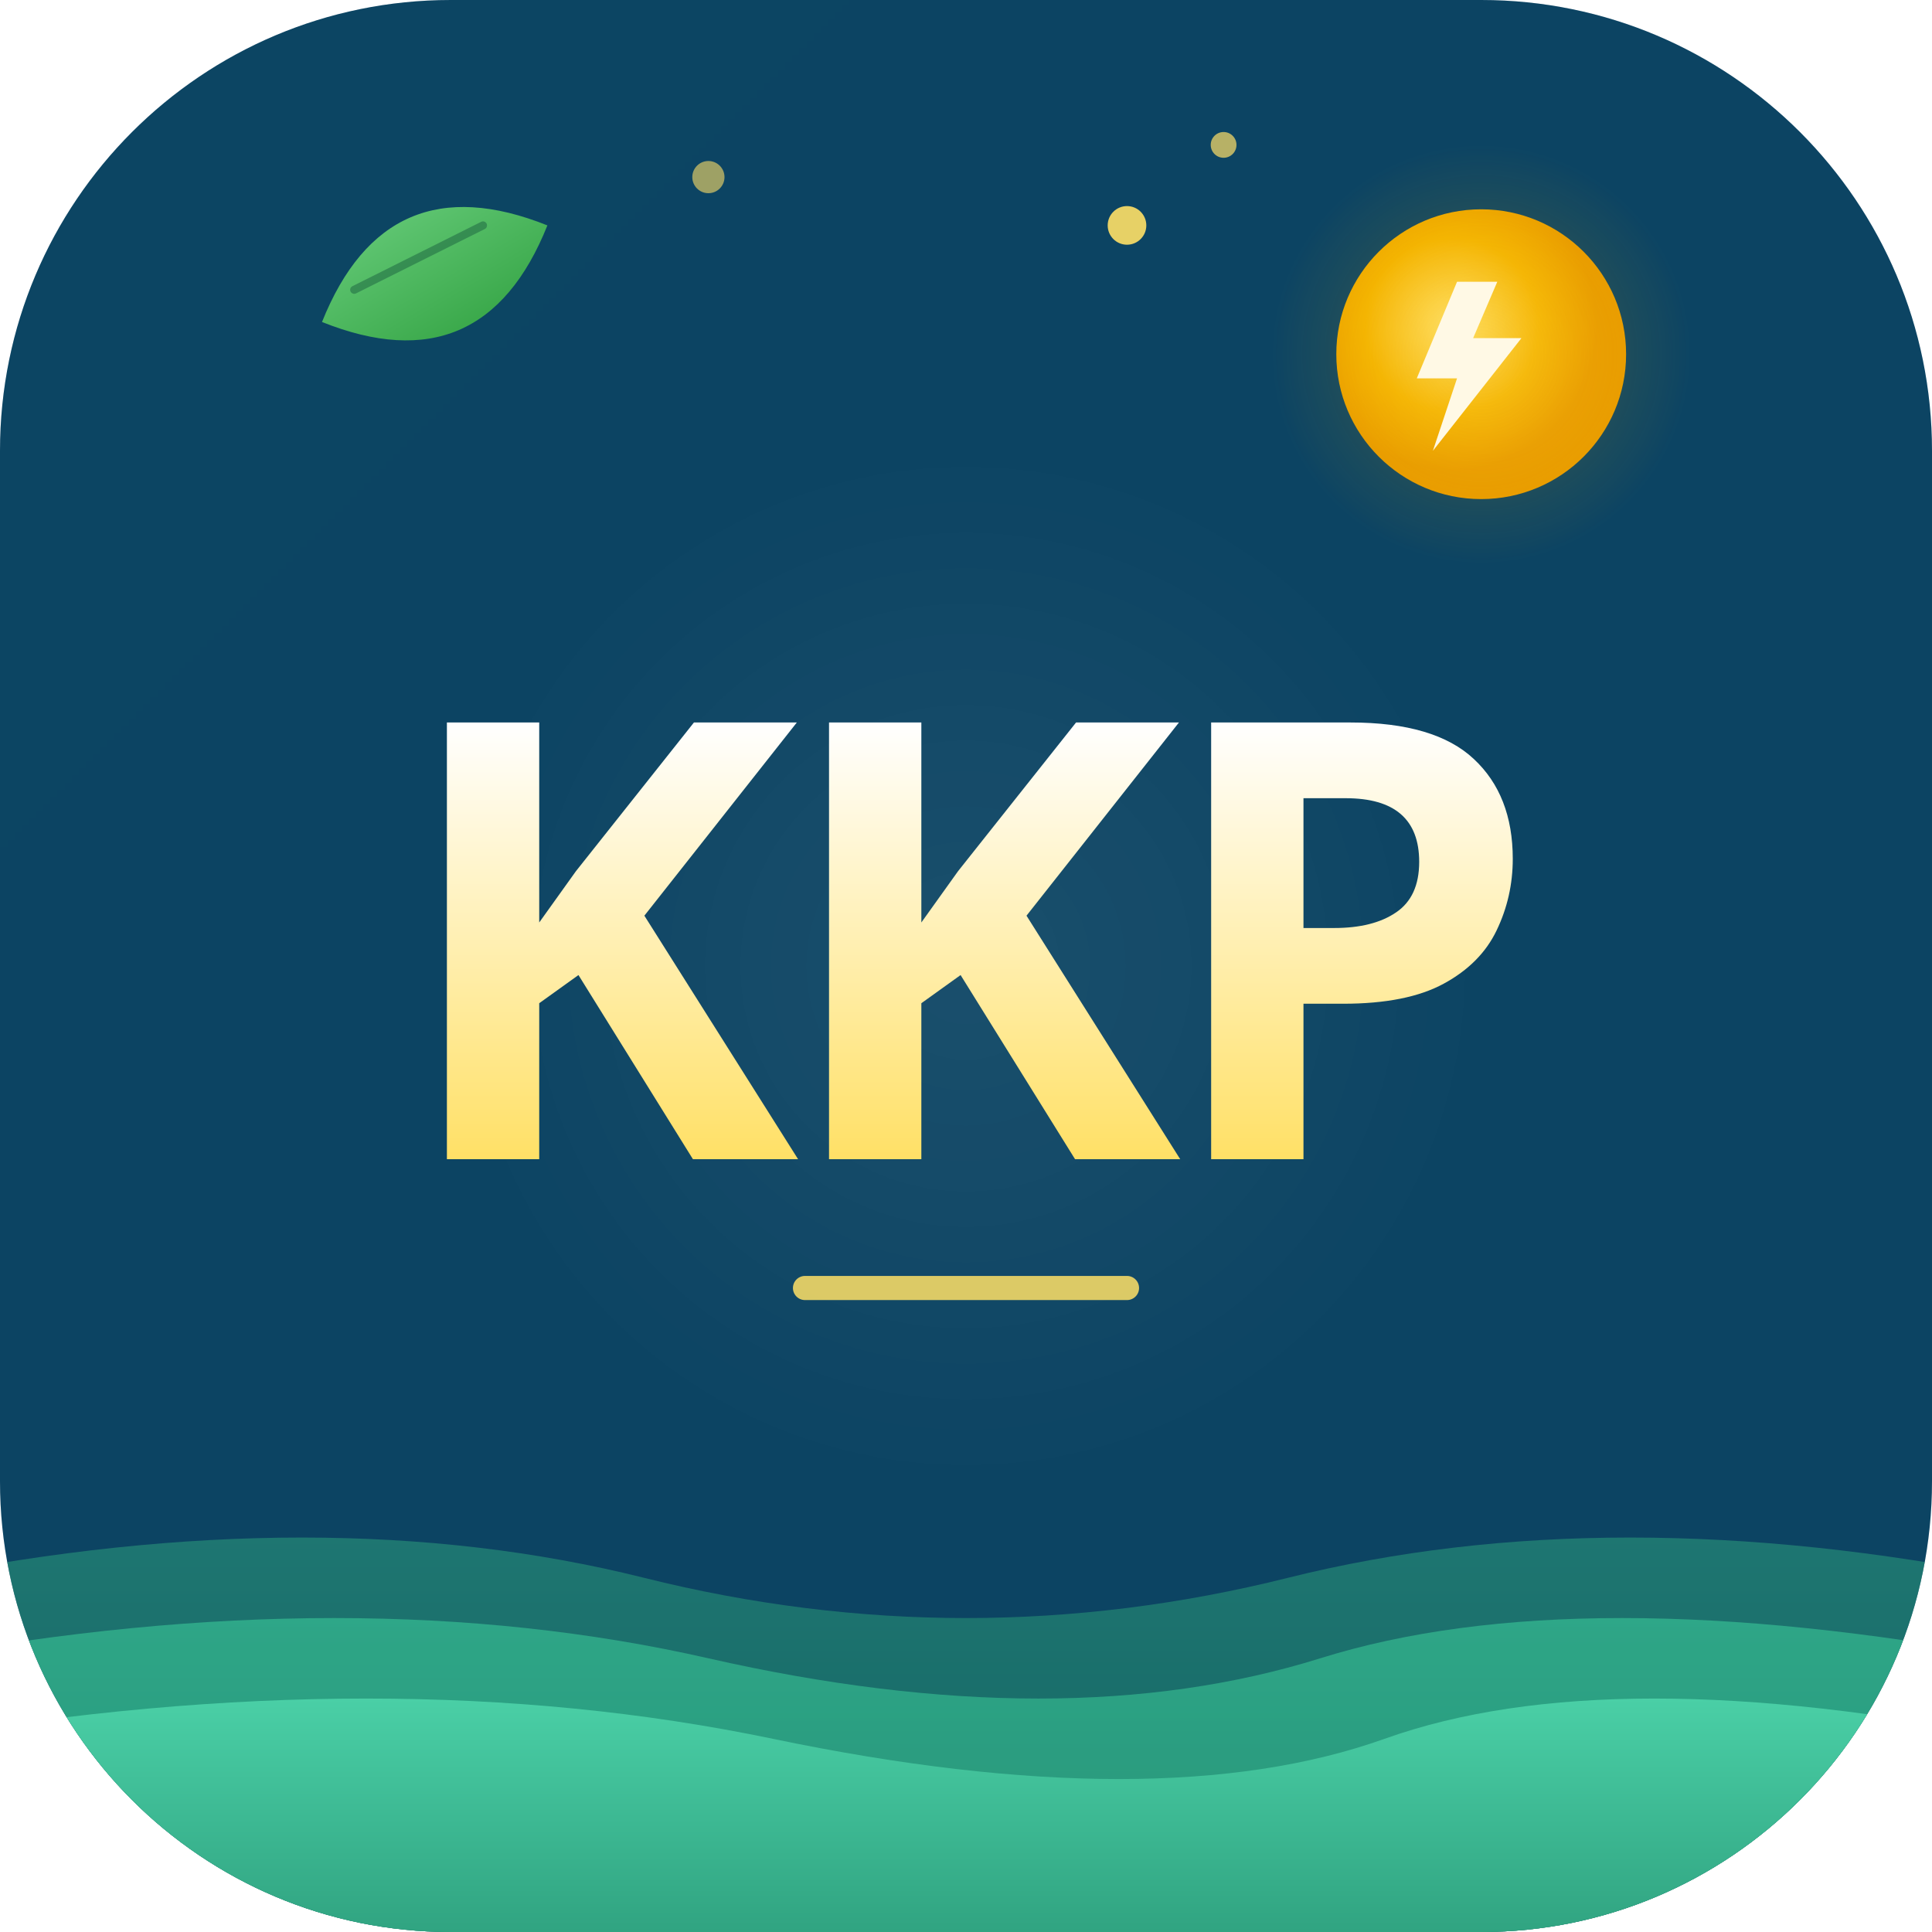
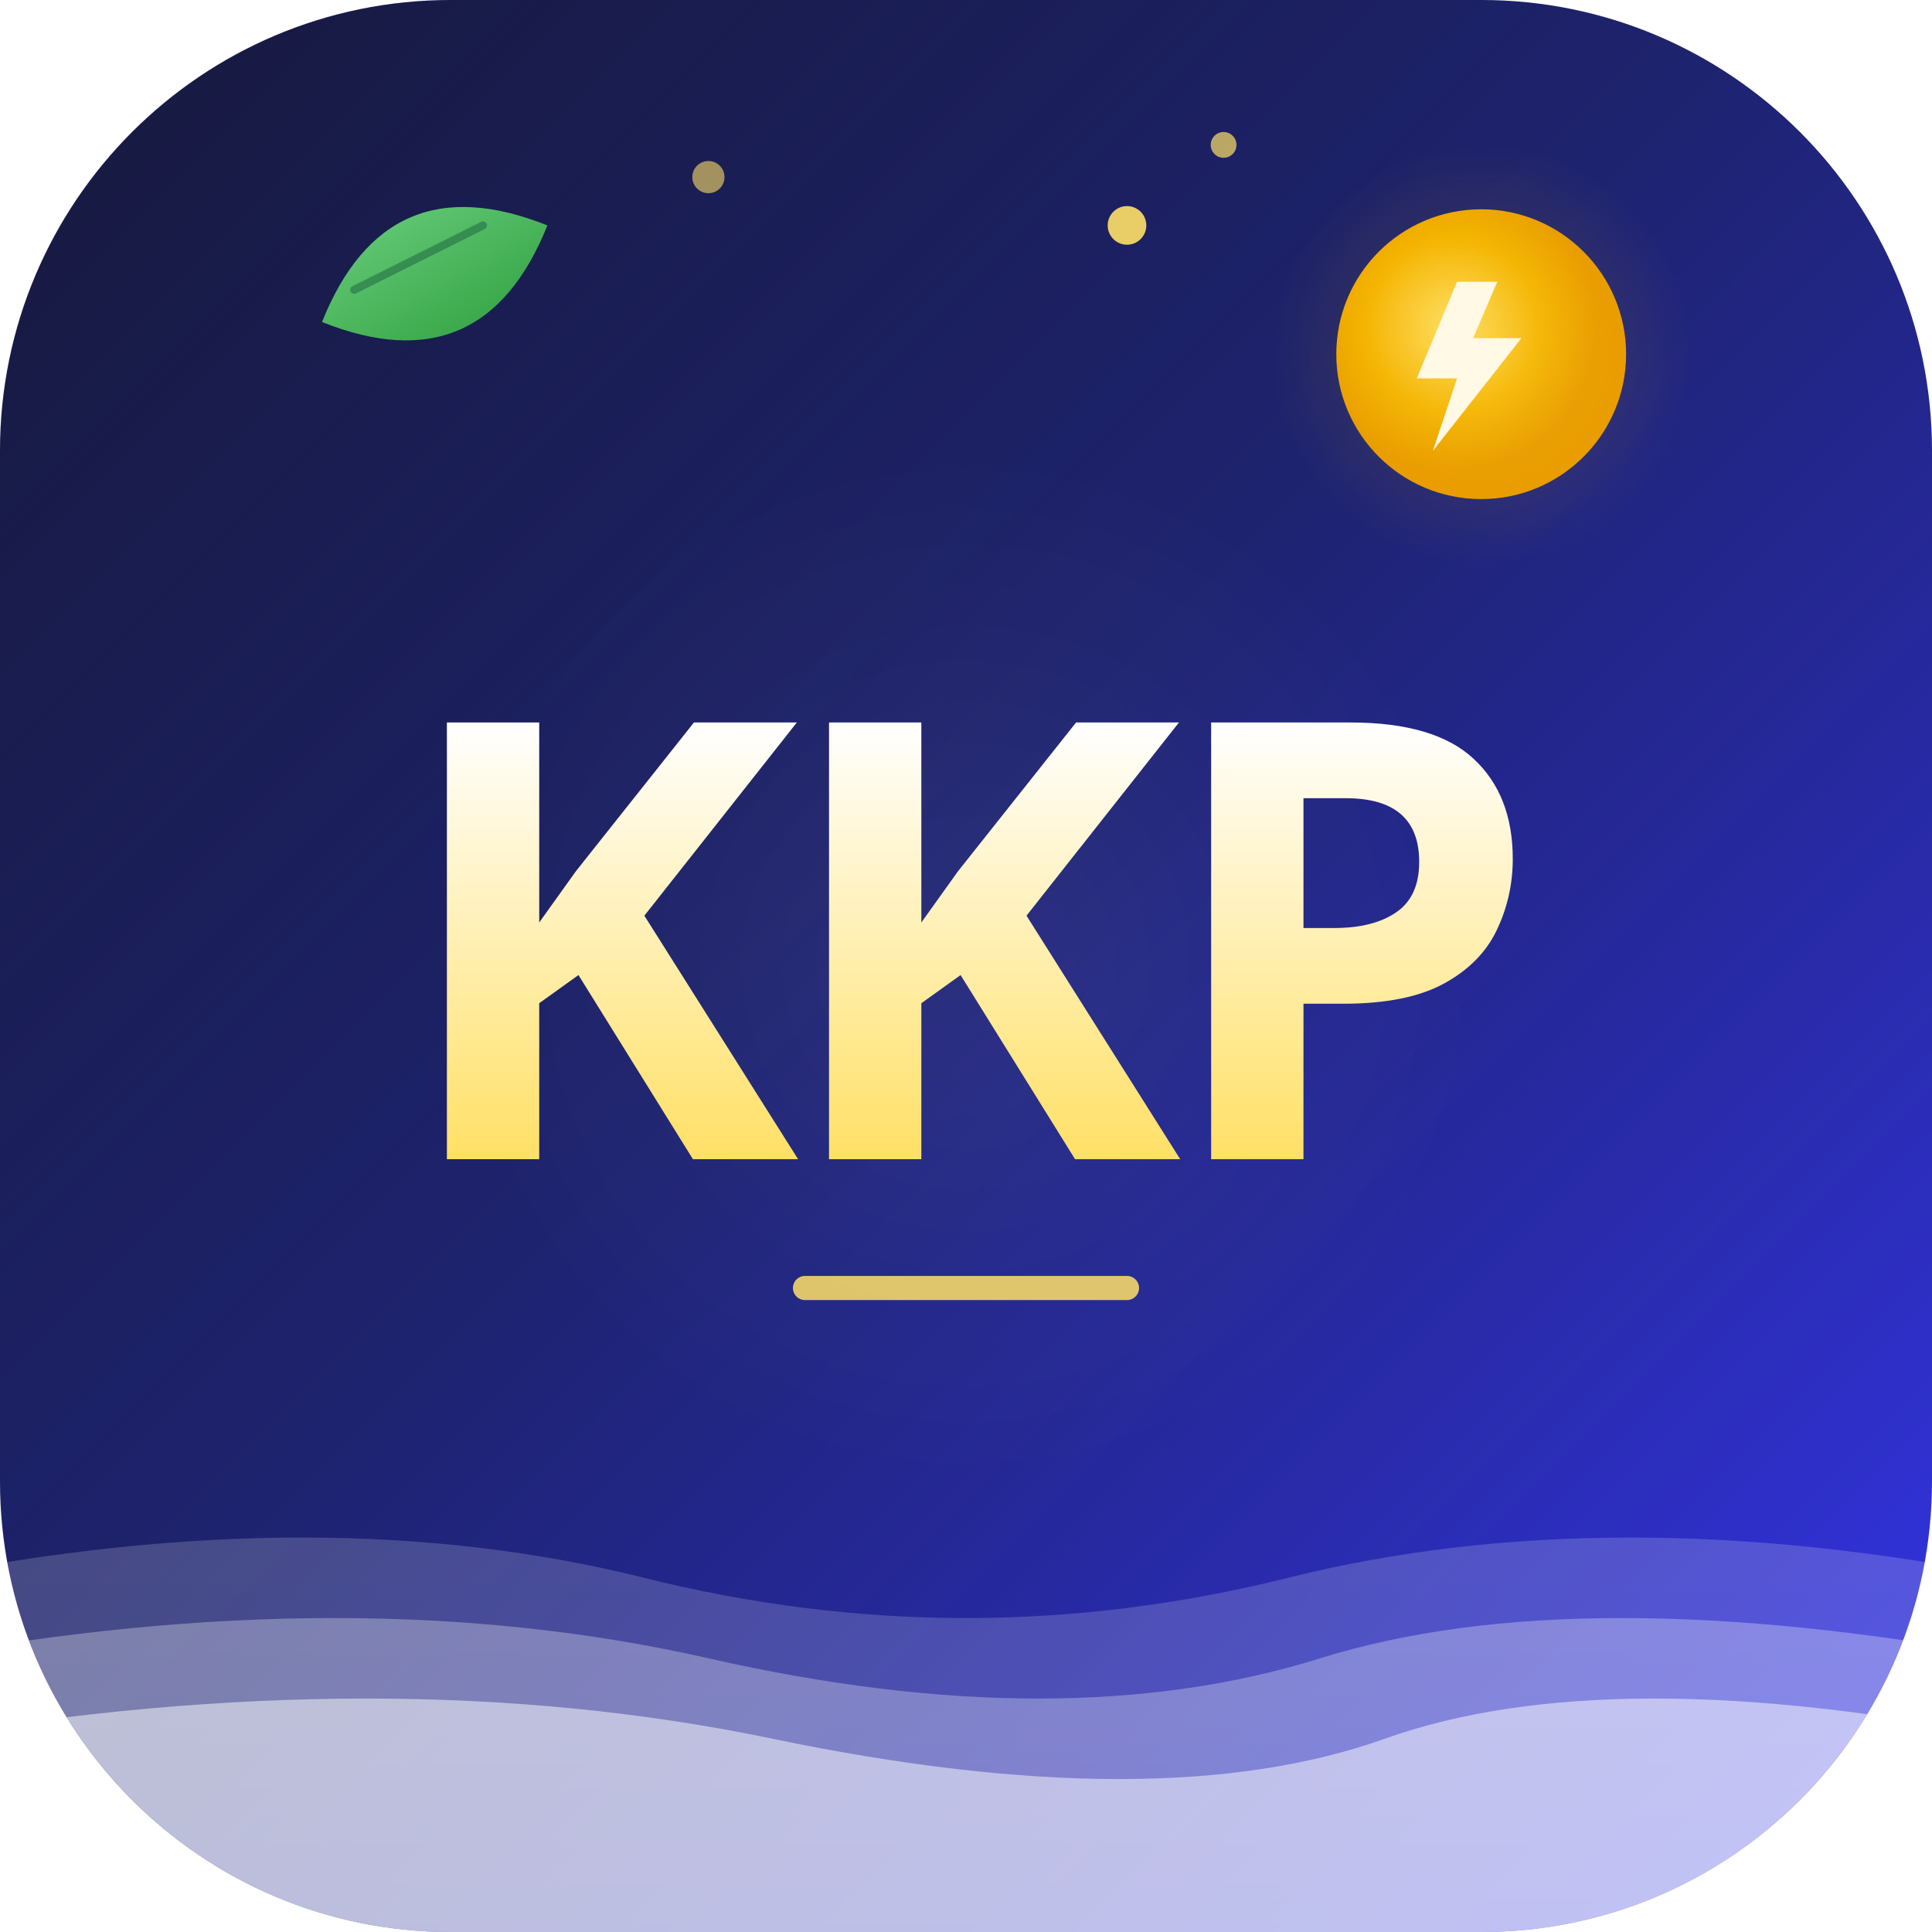
<svg xmlns="http://www.w3.org/2000/svg" viewBox="0 0 120 120" fill="none">
  <defs>
    <clipPath id="iconMask">
      <rect width="120" height="120" rx="28" />
    </clipPath>
-   </defs>
-   <g clip-path="url(#iconMask)">
-     <rect width="120" height="120" fill="url(#bgGradient)" />
-     <rect width="120" height="120" fill="url(#shimmerGradient)" opacity="0.4" />
-     <circle cx="92" cy="22" r="9" fill="url(#sunGradient)" />
-     <circle cx="92" cy="22" r="13" fill="url(#sunGlow)" opacity="0.5" />
-     <path d="M 90.5 17.5 L 88 23.5 L 90.5 23.5 L 89 28 L 94.5 21 L 91.5 21 L 93 17.5 Z" fill="#FFF9E5" />
-     <g transform="translate(20, 20)">
-       <path d="M 0 0 Q 4 -10, 14 -6 Q 10 4, 0 0 Z" fill="url(#leafGradient)" />
-       <path d="M 2 -2 L 10 -6" stroke="#1A5F3F" stroke-width="0.5" opacity="0.5" stroke-linecap="round" />
-     </g>
-     <circle cx="70" cy="14" r="1.2" fill="#FFE066" opacity="0.9" />
-     <circle cx="76" cy="9" r="0.8" fill="#FFE066" opacity="0.7" />
-     <circle cx="44" cy="11" r="1" fill="#FFE066" opacity="0.6" />
-     <circle cx="60" cy="60" r="32" fill="url(#textBackdrop)" opacity="0.15" />
-     <text x="60" y="72" font-family="'Plus Jakarta Sans', system-ui, sans-serif" font-weight="800" font-size="38" letter-spacing="-1.5" text-anchor="middle" fill="url(#textGradient)">KKP</text>
-     <line x1="50" y1="80" x2="70" y2="80" stroke="#FFE066" stroke-width="1.5" stroke-linecap="round" opacity="0.85" />
-     <path d="M -5 98              Q 20 93, 40 98              T 80 98              T 125 98              L 125 122              L -5 122 Z" fill="url(#waveBackGradient)" opacity="0.55" />
-     <path d="M -5 103              Q 22 98, 44 103              T 82 103              T 125 103              L 125 122              L -5 122 Z" fill="url(#waveMidGradient)" opacity="0.75" />
-     <path d="M -5 108              Q 24 103, 48 108              T 86 108              T 125 108              L 125 122              L -5 122 Z" fill="url(#waveFrontGradient)" />
-   </g>
-   <defs>
-     <linearGradient id="bgGradient" x1="0" y1="0" x2="120" y2="120">
-       <stop offset="0%" stop-color="#0A3D5C" />
-       <stop offset="50%" stop-color="#0E5575" />
-       <stop offset="100%" stop-color="#0F6980" />
+     <linearGradient id="bgGradient" x1="0" y1="0" x2="120" y2="120" gradientUnits="userSpaceOnUse">
+       <stop offset="0%" stop-color="#0D0F22" />
+       <stop offset="45%" stop-color="#1B2068" />
+       <stop offset="100%" stop-color="#3535EE" />
    </linearGradient>
-     <linearGradient id="shimmerGradient" x1="0" y1="0" x2="120" y2="120">
-       <stop offset="0%" stop-color="#1A7A9A" stop-opacity="0.3" />
-       <stop offset="100%" stop-color="#0A3D5C" stop-opacity="0" />
+     <linearGradient id="shimmerGradient" x1="0" y1="0" x2="120" y2="120" gradientUnits="userSpaceOnUse">
+       <stop offset="0%" stop-color="#5A5EF5" stop-opacity="0.25" />
+       <stop offset="100%" stop-color="#1B2068" stop-opacity="0" />
    </linearGradient>
    <radialGradient id="sunGradient" cx="0.4" cy="0.4">
      <stop offset="0%" stop-color="#FFE066" />
      <stop offset="60%" stop-color="#F4B400" />
      <stop offset="100%" stop-color="#E89B00" />
    </radialGradient>
    <radialGradient id="sunGlow" cx="0.5" cy="0.5">
-       <stop offset="0%" stop-color="#FFE066" stop-opacity="0.5" />
-       <stop offset="70%" stop-color="#F4B400" stop-opacity="0.15" />
+       <stop offset="0%" stop-color="#FFE066" stop-opacity="0.45" />
+       <stop offset="70%" stop-color="#F4B400" stop-opacity="0.12" />
      <stop offset="100%" stop-color="#F4B400" stop-opacity="0" />
    </radialGradient>
    <linearGradient id="textGradient" x1="0" y1="0" x2="0" y2="1">
      <stop offset="0%" stop-color="#FFFFFF" />
      <stop offset="100%" stop-color="#FFE066" />
    </linearGradient>
    <radialGradient id="textBackdrop" cx="0.5" cy="0.5">
-       <stop offset="0%" stop-color="#FFFFFF" stop-opacity="0.4" />
+       <stop offset="0%" stop-color="#FFFFFF" stop-opacity="0.35" />
      <stop offset="100%" stop-color="#FFFFFF" stop-opacity="0" />
    </radialGradient>
    <linearGradient id="waveBackGradient" x1="0" y1="0" x2="0" y2="1">
-       <stop offset="0%" stop-color="#2D9E7C" />
-       <stop offset="100%" stop-color="#1A7A5E" />
+       <stop offset="0%" stop-color="#FFFFFF" />
+       <stop offset="100%" stop-color="#E8ECFF" />
    </linearGradient>
    <linearGradient id="waveMidGradient" x1="0" y1="0" x2="0" y2="1">
-       <stop offset="0%" stop-color="#34B890" />
-       <stop offset="100%" stop-color="#2D9E7C" />
+       <stop offset="0%" stop-color="#FFFFFF" />
+       <stop offset="100%" stop-color="#F0F2FF" />
    </linearGradient>
    <linearGradient id="waveFrontGradient" x1="0" y1="0" x2="0" y2="1">
-       <stop offset="0%" stop-color="#4ACFA6" />
-       <stop offset="100%" stop-color="#2D9E7C" />
+       <stop offset="0%" stop-color="#FFFFFF" />
+       <stop offset="100%" stop-color="#FFFFFF" />
    </linearGradient>
    <linearGradient id="leafGradient" x1="0" y1="0" x2="1" y2="1">
      <stop offset="0%" stop-color="#6BCF7F" />
      <stop offset="100%" stop-color="#2D9E3C" />
    </linearGradient>
  </defs>
+   <g clip-path="url(#iconMask)">
+     <rect width="120" height="120" fill="url(#bgGradient)" />
+     <rect width="120" height="120" fill="url(#shimmerGradient)" opacity="0.5" />
+     <circle cx="92" cy="22" r="9" fill="url(#sunGradient)" />
+     <circle cx="92" cy="22" r="13" fill="url(#sunGlow)" opacity="0.5" />
+     <path d="M 90.5 17.5 L 88 23.5 L 90.5 23.5 L 89 28 L 94.5 21 L 91.5 21 L 93 17.5 Z" fill="#FFF9E5" />
+     <g transform="translate(20,20)">
+       <path d="M 0 0 Q 4 -10, 14 -6 Q 10 4, 0 0 Z" fill="url(#leafGradient)" />
+       <path d="M 2 -2 L 10 -6" stroke="#1A5F3F" stroke-width="0.5" opacity="0.5" stroke-linecap="round" />
+     </g>
+     <circle cx="70" cy="14" r="1.2" fill="#FFE066" opacity="0.9" />
+     <circle cx="76" cy="9" r="0.8" fill="#FFE066" opacity="0.7" />
+     <circle cx="44" cy="11" r="1.0" fill="#FFE066" opacity="0.6" />
+     <circle cx="60" cy="60" r="32" fill="url(#textBackdrop)" opacity="0.15" />
+     <text x="60" y="72" font-family="'Plus Jakarta Sans', system-ui, sans-serif" font-weight="800" font-size="38" letter-spacing="-1.5" text-anchor="middle" fill="url(#textGradient)">KKP</text>
+     <line x1="50" y1="80" x2="70" y2="80" stroke="#FFE066" stroke-width="1.5" stroke-linecap="round" opacity="0.85" />
+     <path d="M -5 98 Q 20 93, 40 98 T 80 98 T 125 98 L 125 122 L -5 122 Z" fill="url(#waveBackGradient)" opacity="0.18" />
+     <path d="M -5 103 Q 22 98, 44 103 T 82 103 T 125 103 L 125 122 L -5 122 Z" fill="url(#waveMidGradient)" opacity="0.30" />
+     <path d="M -5 108 Q 24 103, 48 108 T 86 108 T 125 108 L 125 122 L -5 122 Z" fill="url(#waveFrontGradient)" opacity="0.50" />
+   </g>
</svg>
